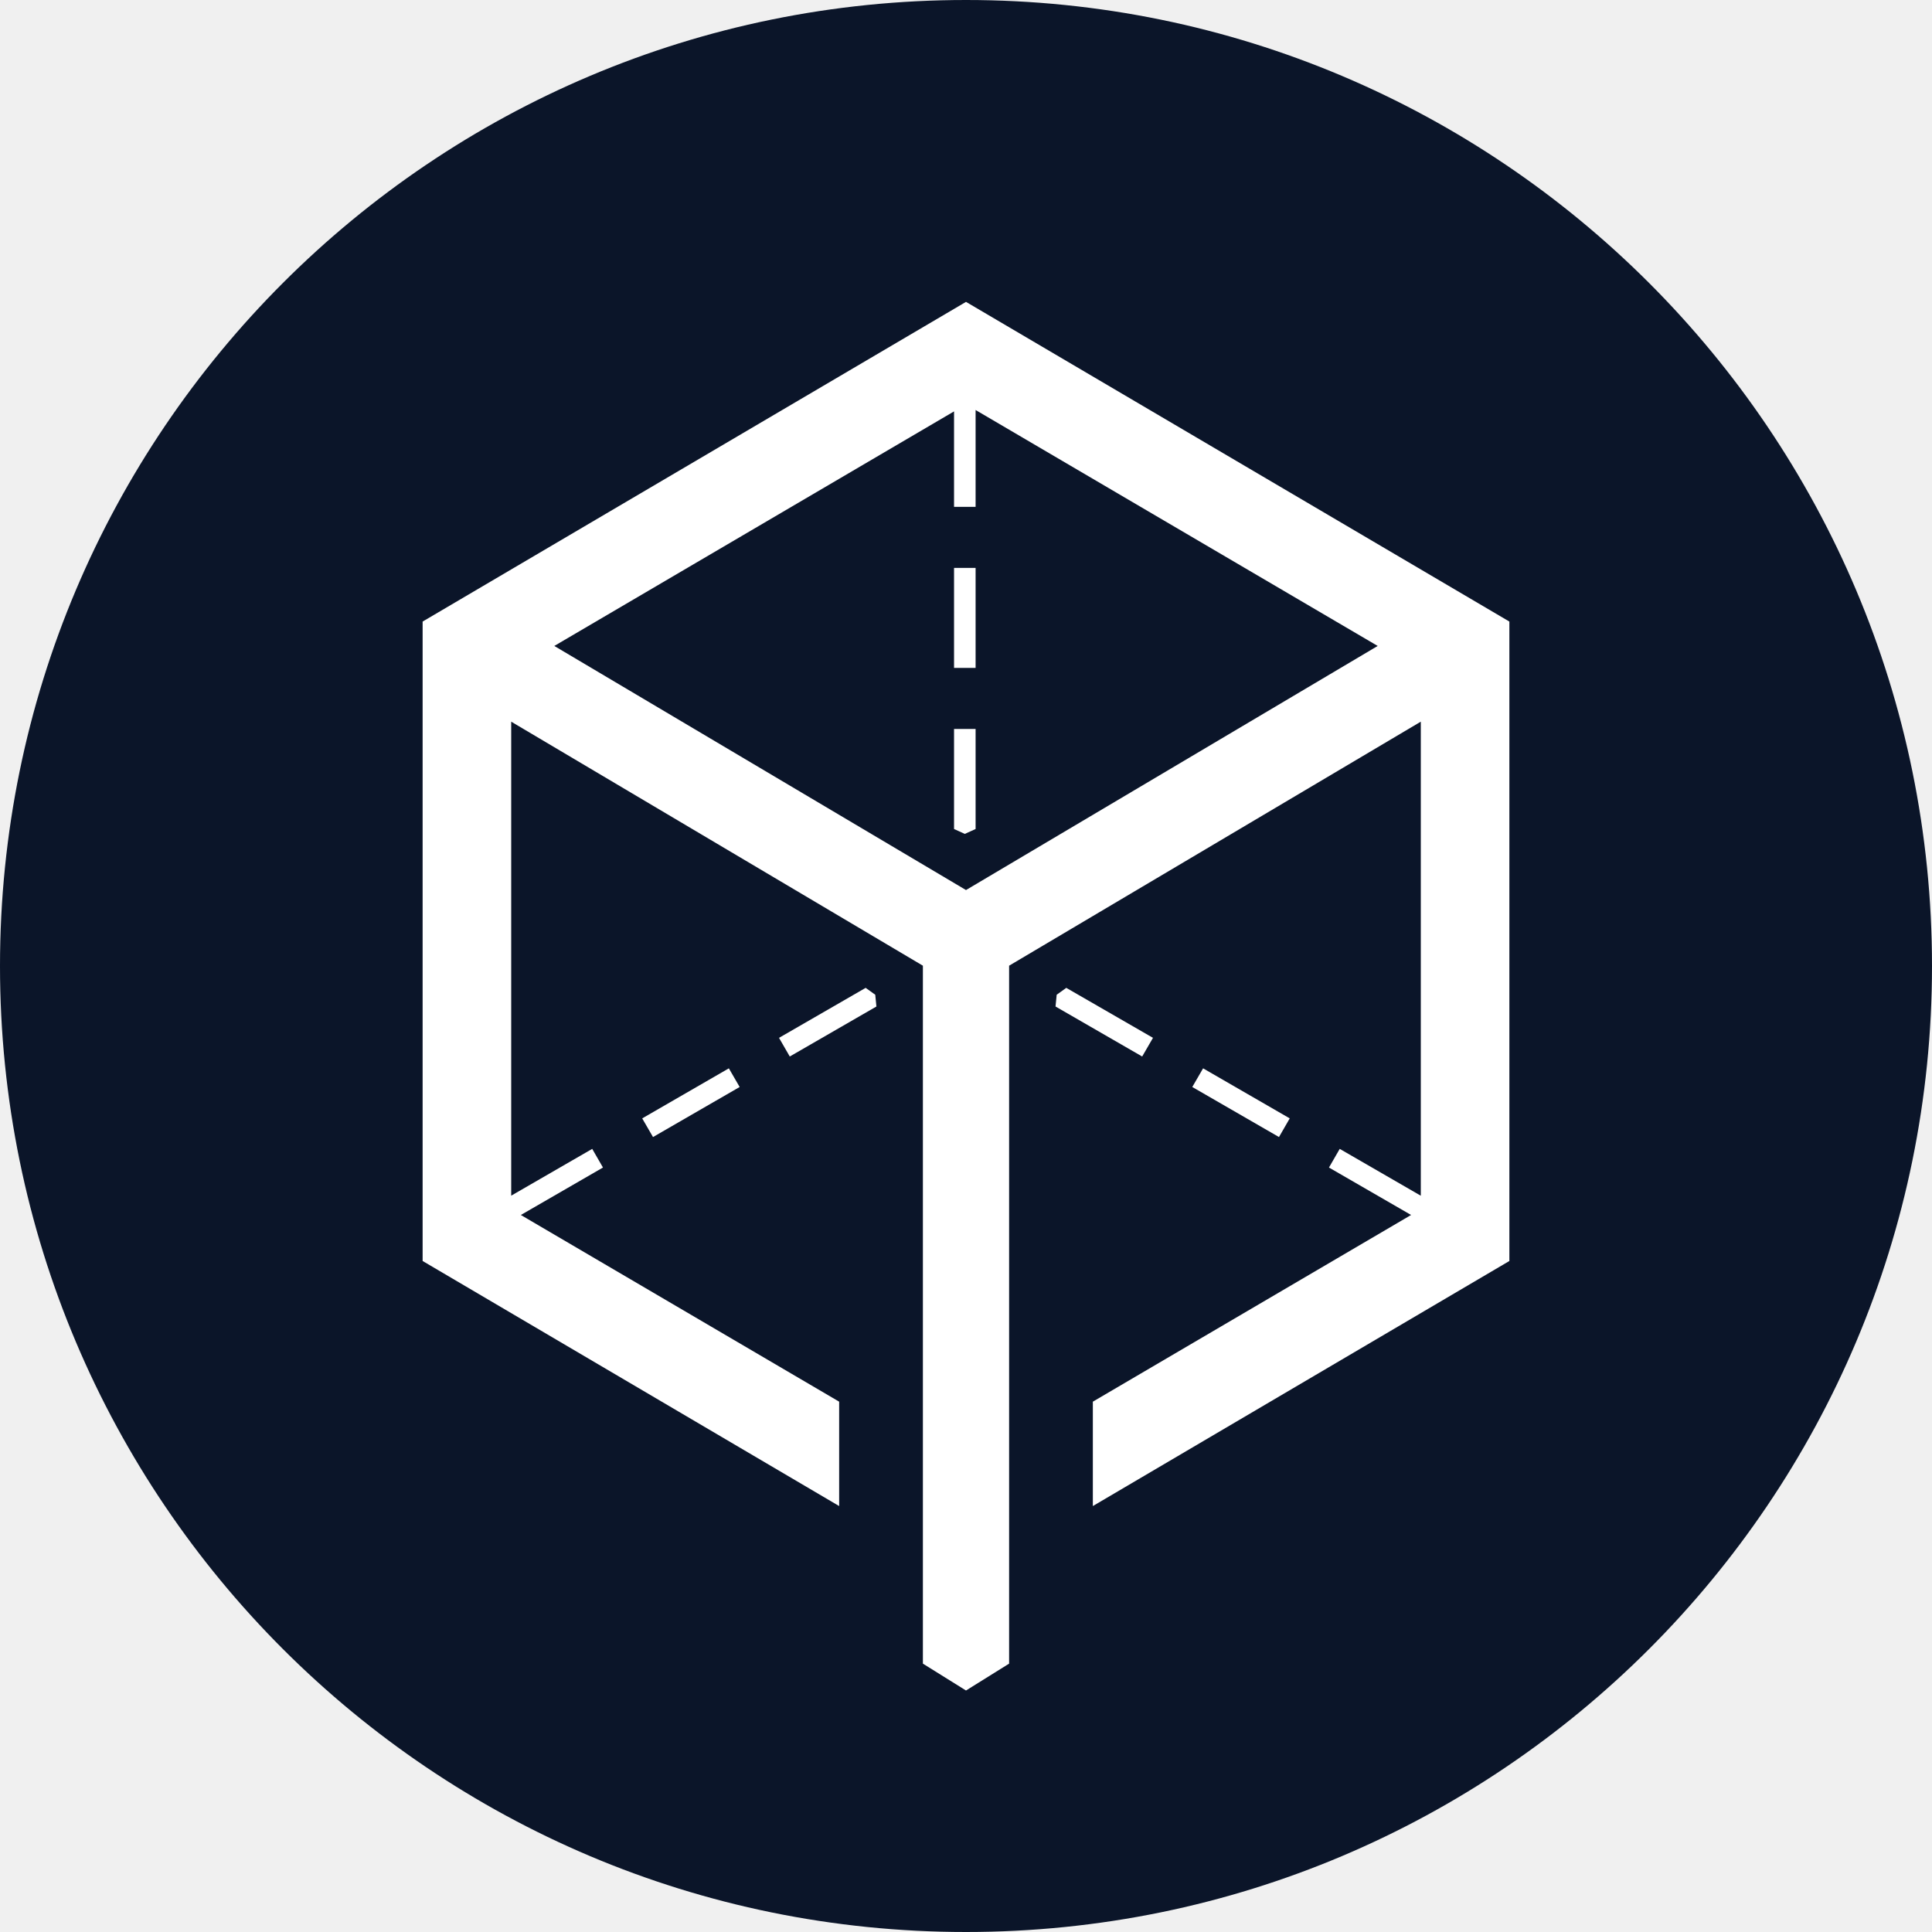
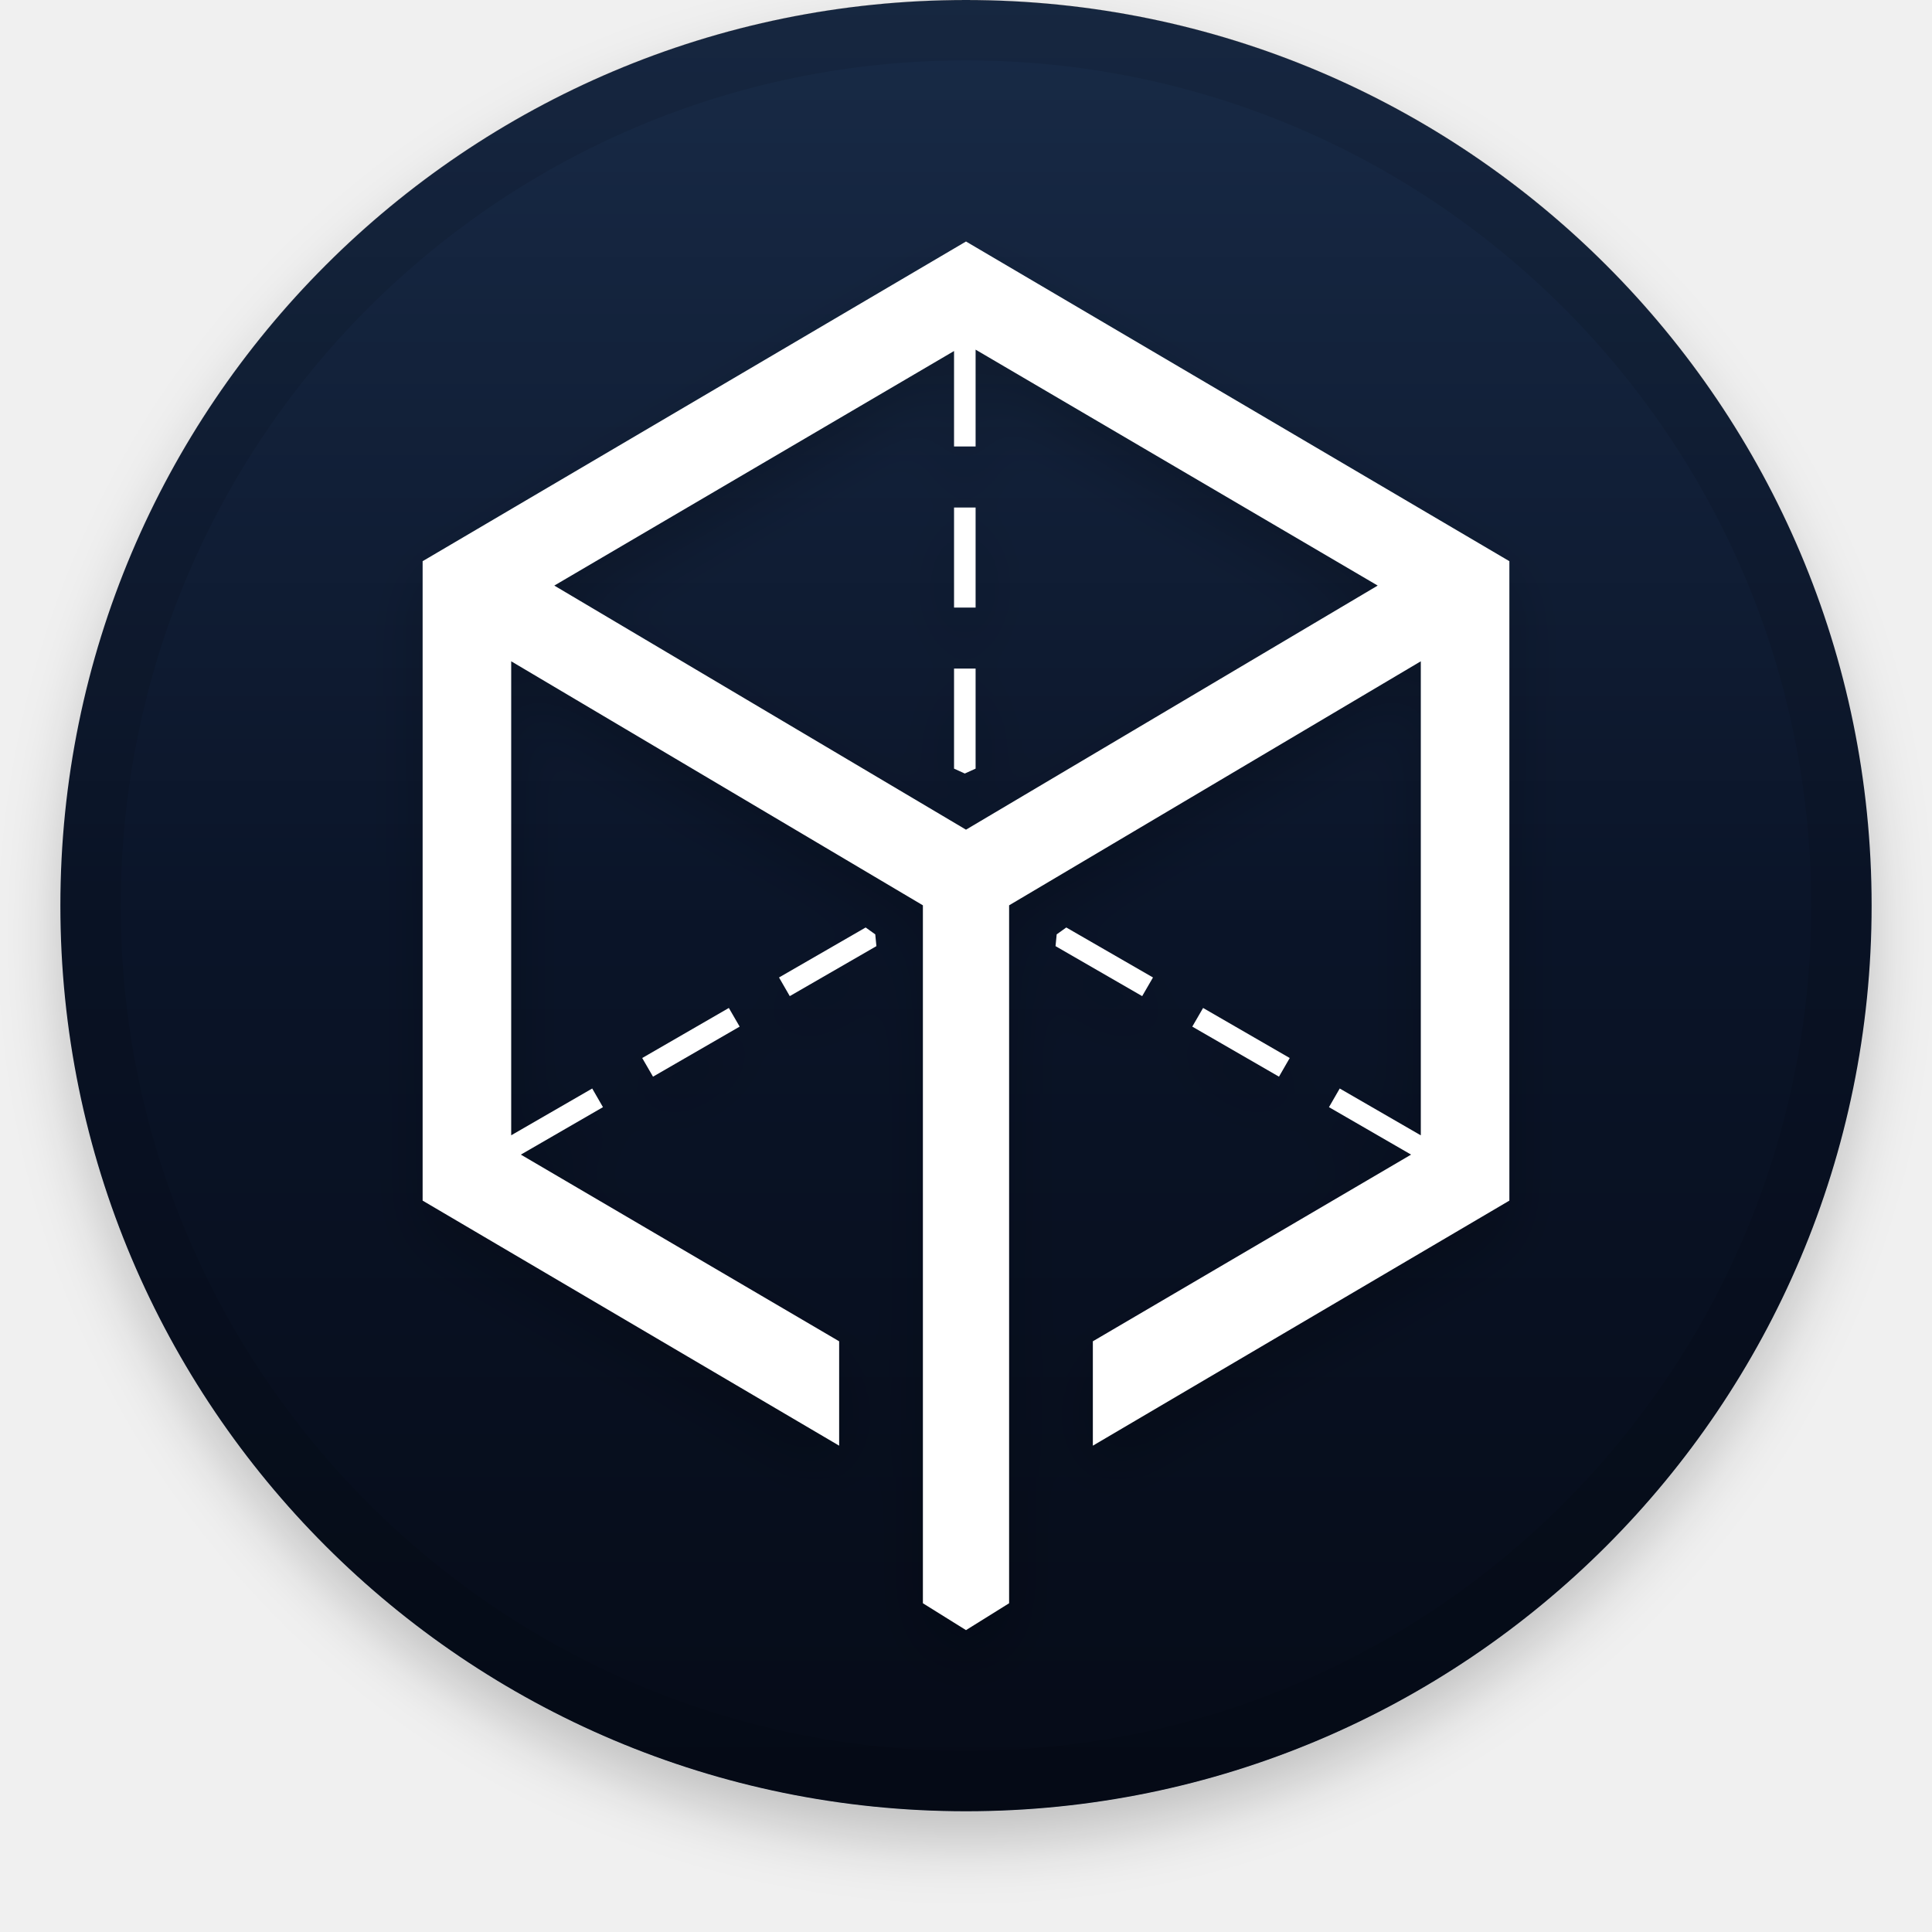
- <svg xmlns="http://www.w3.org/2000/svg" width="32" height="32" viewBox="0 0 32 32">
+ <svg xmlns="http://www.w3.org/2000/svg" xmlns:xlink="http://www.w3.org/1999/xlink" width="32" height="32" viewBox="0 0 32 32">
+   <defs>
+     <linearGradient id="mln-c" x1="50%" x2="50%" y1="0%" y2="100%">
+       <stop offset="0%" stop-color="#FFF" stop-opacity=".5" />
+       <stop offset="100%" stop-opacity=".5" />
+     </linearGradient>
+     <circle id="mln-b" cx="16" cy="15" r="15" />
+     <filter id="mln-a" width="111.7%" height="111.7%" x="-5.8%" y="-4.2%" filterUnits="objectBoundingBox">
+       <feOffset dy=".5" in="SourceAlpha" result="shadowOffsetOuter1" />
+       <feGaussianBlur in="shadowOffsetOuter1" result="shadowBlurOuter1" stdDeviation=".5" />
+       <feComposite in="shadowBlurOuter1" in2="SourceAlpha" operator="out" result="shadowBlurOuter1" />
+       <feColorMatrix in="shadowBlurOuter1" values="0 0 0 0 0   0 0 0 0 0   0 0 0 0 0  0 0 0 0.199 0" />
+     </filter>
+     <path id="mln-e" d="M8.627,19.124 L13.899,22.216 L13.899,23.945 L7,19.886 L7,9.295 L16,4 L25,9.295 L25,19.886 L18.101,23.945 L18.101,22.216 L23.372,19.124 L22.012,18.338 L22.19,18.029 L23.533,18.805 L23.533,10.953 L16.714,14.995 L16.714,24.761 L16.714,26.555 L16,27 L15.286,26.555 L15.286,24.761 L15.286,14.995 L8.467,10.953 L8.467,18.804 L9.809,18.029 L9.987,18.338 L8.627,19.124 Z M15.802,5.814 L9.181,9.699 L16,13.742 L22.819,9.699 L16.159,5.791 L16.159,7.395 L15.802,7.395 L15.802,5.814 Z M15.802,8.406 L16.159,8.406 L16.159,10.063 L15.802,10.063 L15.802,8.406 Z M15.802,11.074 L16.159,11.074 L16.159,12.731 L15.98,12.812 L15.802,12.731 L15.802,11.074 Z M21.362,17.524 L21.184,17.833 L19.748,17.004 L19.927,16.695 L21.362,17.524 Z M19.097,16.19 L18.918,16.499 L17.483,15.671 L17.502,15.476 L17.661,15.362 L19.097,16.19 Z M10.637,17.524 L12.072,16.695 L12.251,17.004 L10.816,17.833 L10.637,17.524 Z M12.903,16.19 L14.338,15.362 L14.497,15.476 L14.516,15.671 L13.081,16.499 L12.903,16.19 Z" />
+     <filter id="mln-d" width="119.4%" height="115.2%" x="-9.7%" y="-5.4%" filterUnits="objectBoundingBox">
+       <feOffset dy=".5" in="SourceAlpha" result="shadowOffsetOuter1" />
+       <feGaussianBlur in="shadowOffsetOuter1" result="shadowBlurOuter1" stdDeviation=".5" />
+       <feColorMatrix in="shadowBlurOuter1" values="0 0 0 0 0   0 0 0 0 0   0 0 0 0 0  0 0 0 0.204 0" />
+     </filter>
+   </defs>
  <g fill="none" fill-rule="evenodd">
-     <circle cx="16" cy="16" r="16" fill="#0B1529" />
-     <path fill="#FFF" d="M8.627,20.124 L13.899,23.216 L13.899,24.945 L7,20.886 L7,10.295 L16,5 L25,10.295 L25,20.886 L18.101,24.945 L18.101,23.216 L23.372,20.124 L22.012,19.338 L22.19,19.029 L23.533,19.805 L23.533,11.953 L16.714,15.995 L16.714,25.761 L16.714,27.555 L16,28 L15.286,27.555 L15.286,25.761 L15.286,15.995 L8.467,11.953 L8.467,19.804 L9.809,19.029 L9.987,19.338 L8.627,20.124 Z M15.802,6.814 L9.181,10.699 L16,14.742 L22.819,10.699 L16.159,6.791 L16.159,8.395 L15.802,8.395 L15.802,6.814 Z M15.802,9.406 L16.159,9.406 L16.159,11.063 L15.802,11.063 L15.802,9.406 Z M15.802,12.074 L16.159,12.074 L16.159,13.731 L15.98,13.812 L15.802,13.731 L15.802,12.074 Z M21.362,18.524 L21.184,18.833 L19.748,18.004 L19.927,17.695 L21.362,18.524 Z M19.097,17.19 L18.918,17.499 L17.483,16.671 L17.502,16.476 L17.661,16.362 L19.097,17.19 Z M10.637,18.524 L12.072,17.695 L12.251,18.004 L10.816,18.833 L10.637,18.524 Z M12.903,17.19 L14.338,16.362 L14.497,16.476 L14.516,16.671 L13.081,17.499 L12.903,17.19 Z" />
+     <use fill="#000" filter="url(#mln-a)" xlink:href="#mln-b" />
+     <use fill="#0B1529" xlink:href="#mln-b" />
+     <use fill="url(#mln-c)" style="mix-blend-mode:soft-light" xlink:href="#mln-b" />
+     <circle cx="16" cy="15" r="14.5" stroke="#000" stroke-opacity=".097" />
+     <g>
+       <use fill="#000" filter="url(#mln-d)" xlink:href="#mln-e" />
+       <use fill="#FFF" xlink:href="#mln-e" />
+     </g>
  </g>
</svg>
